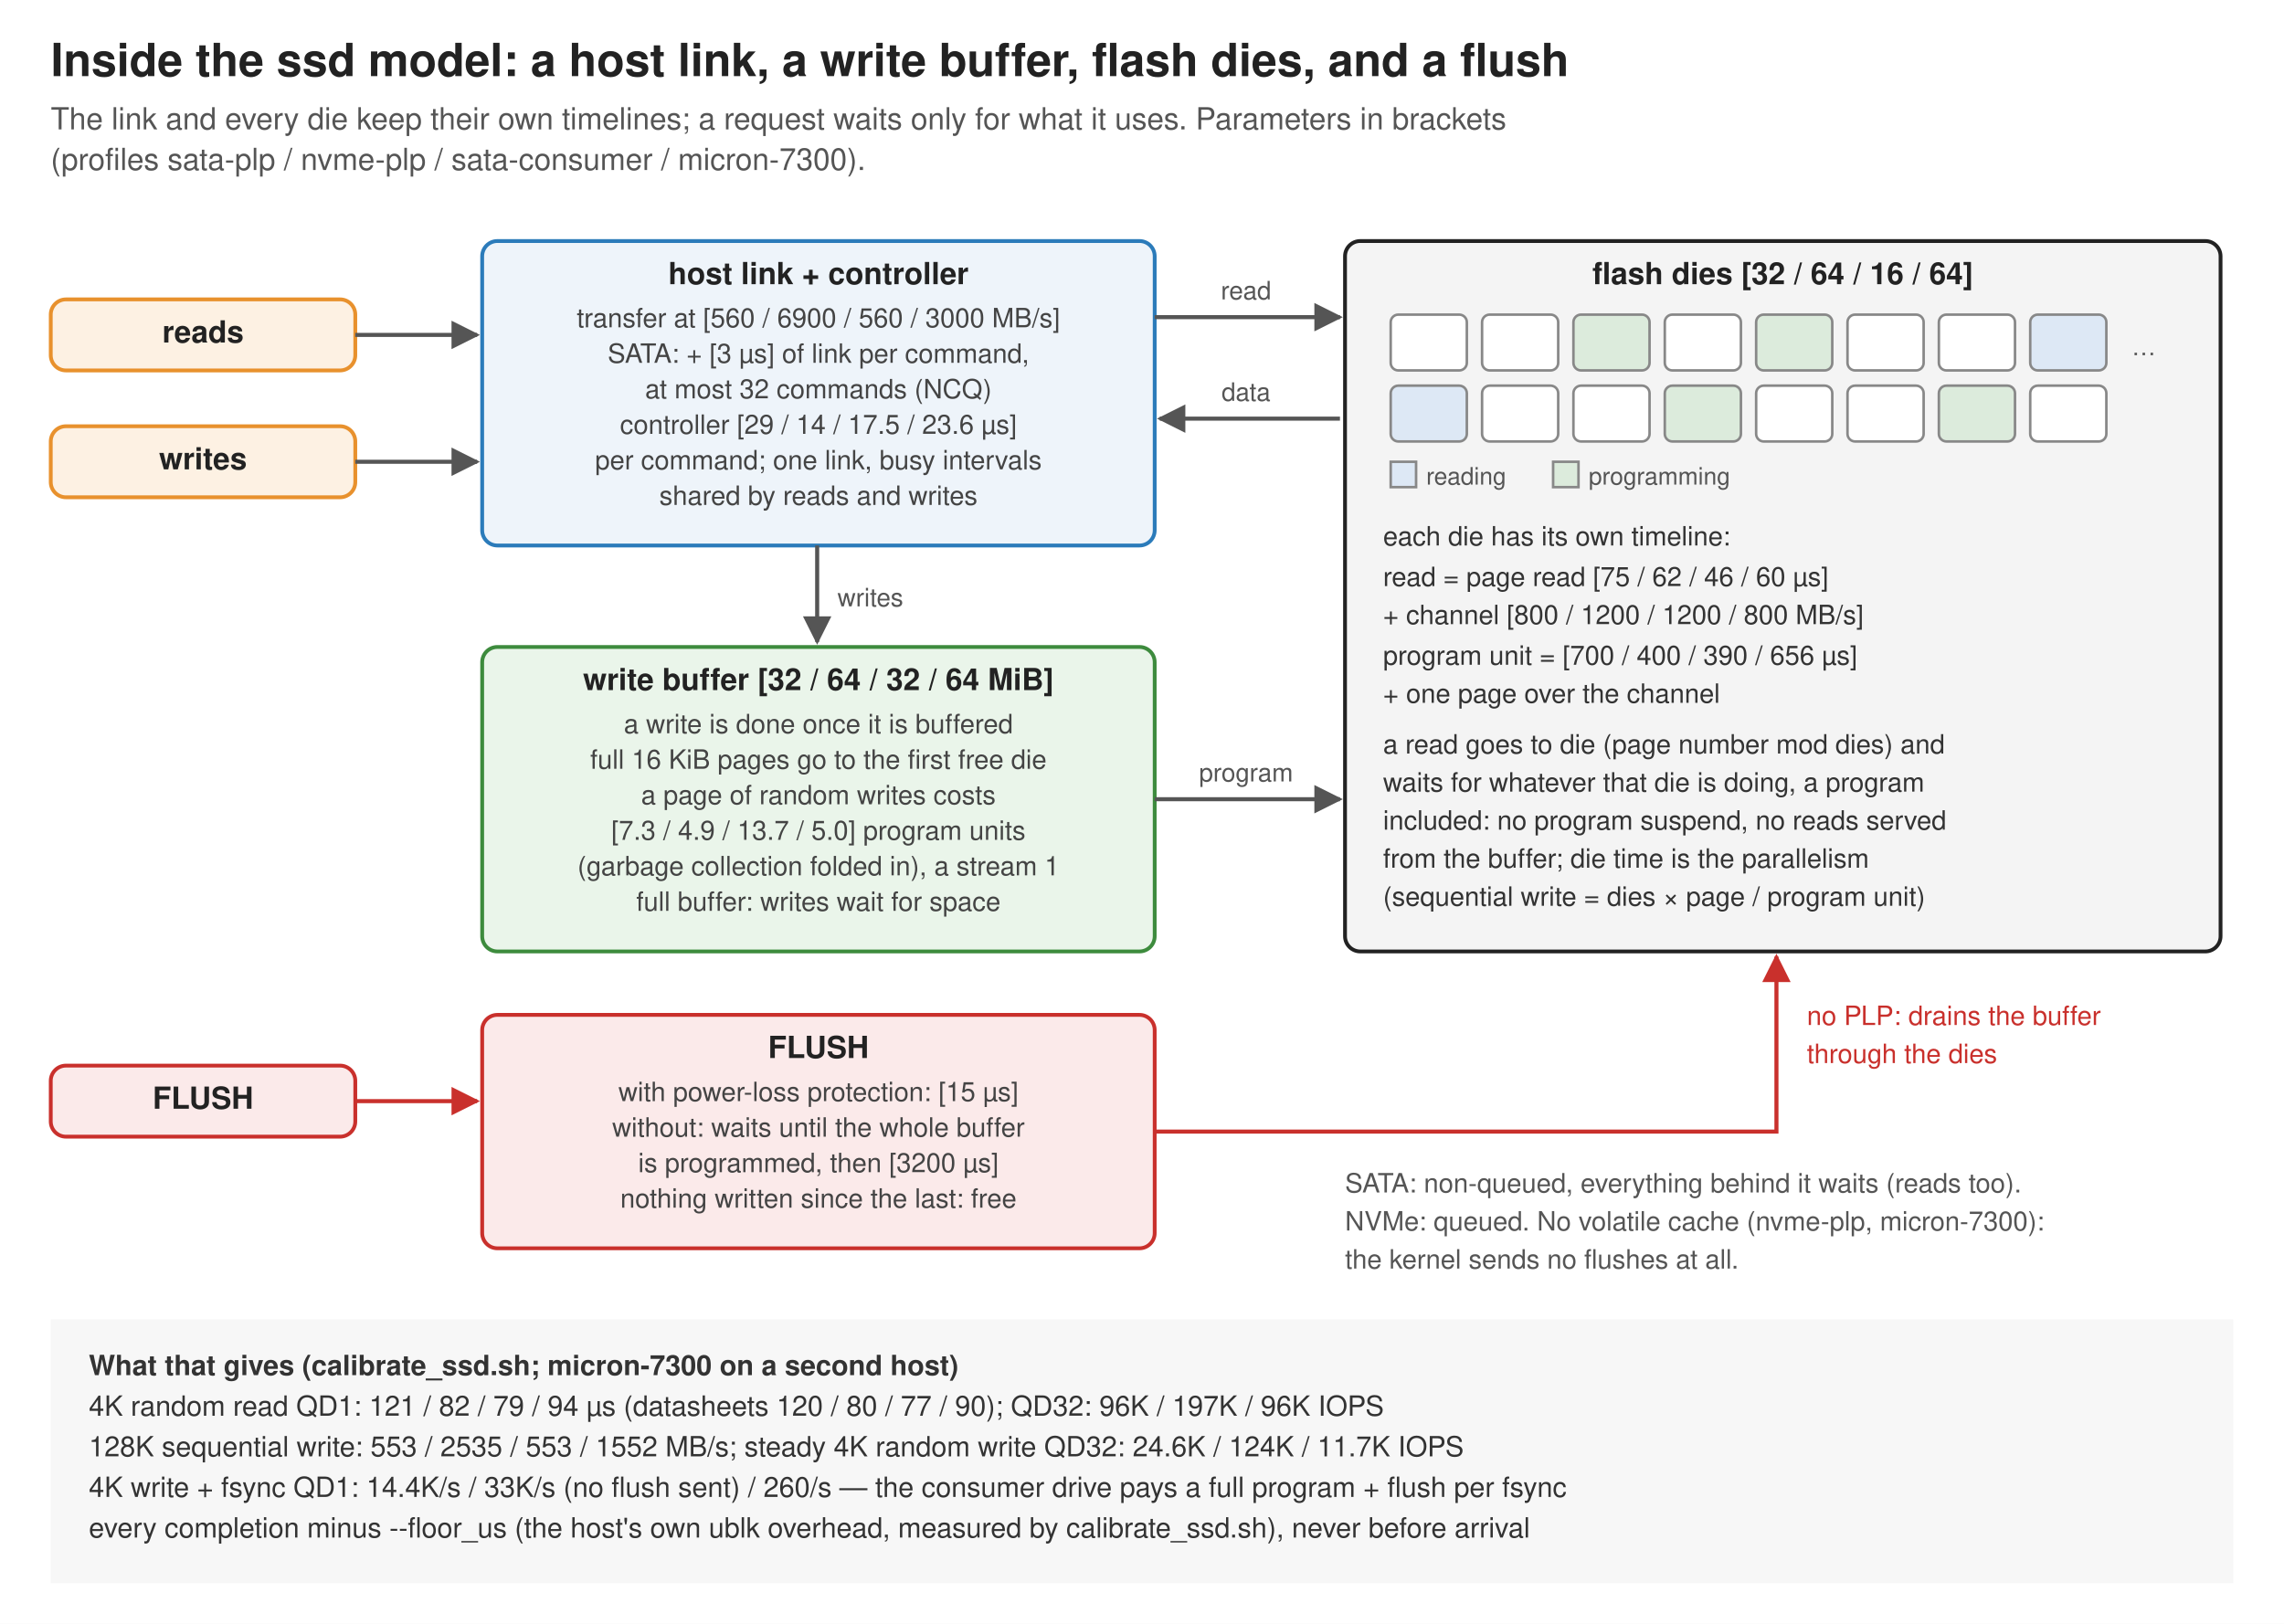
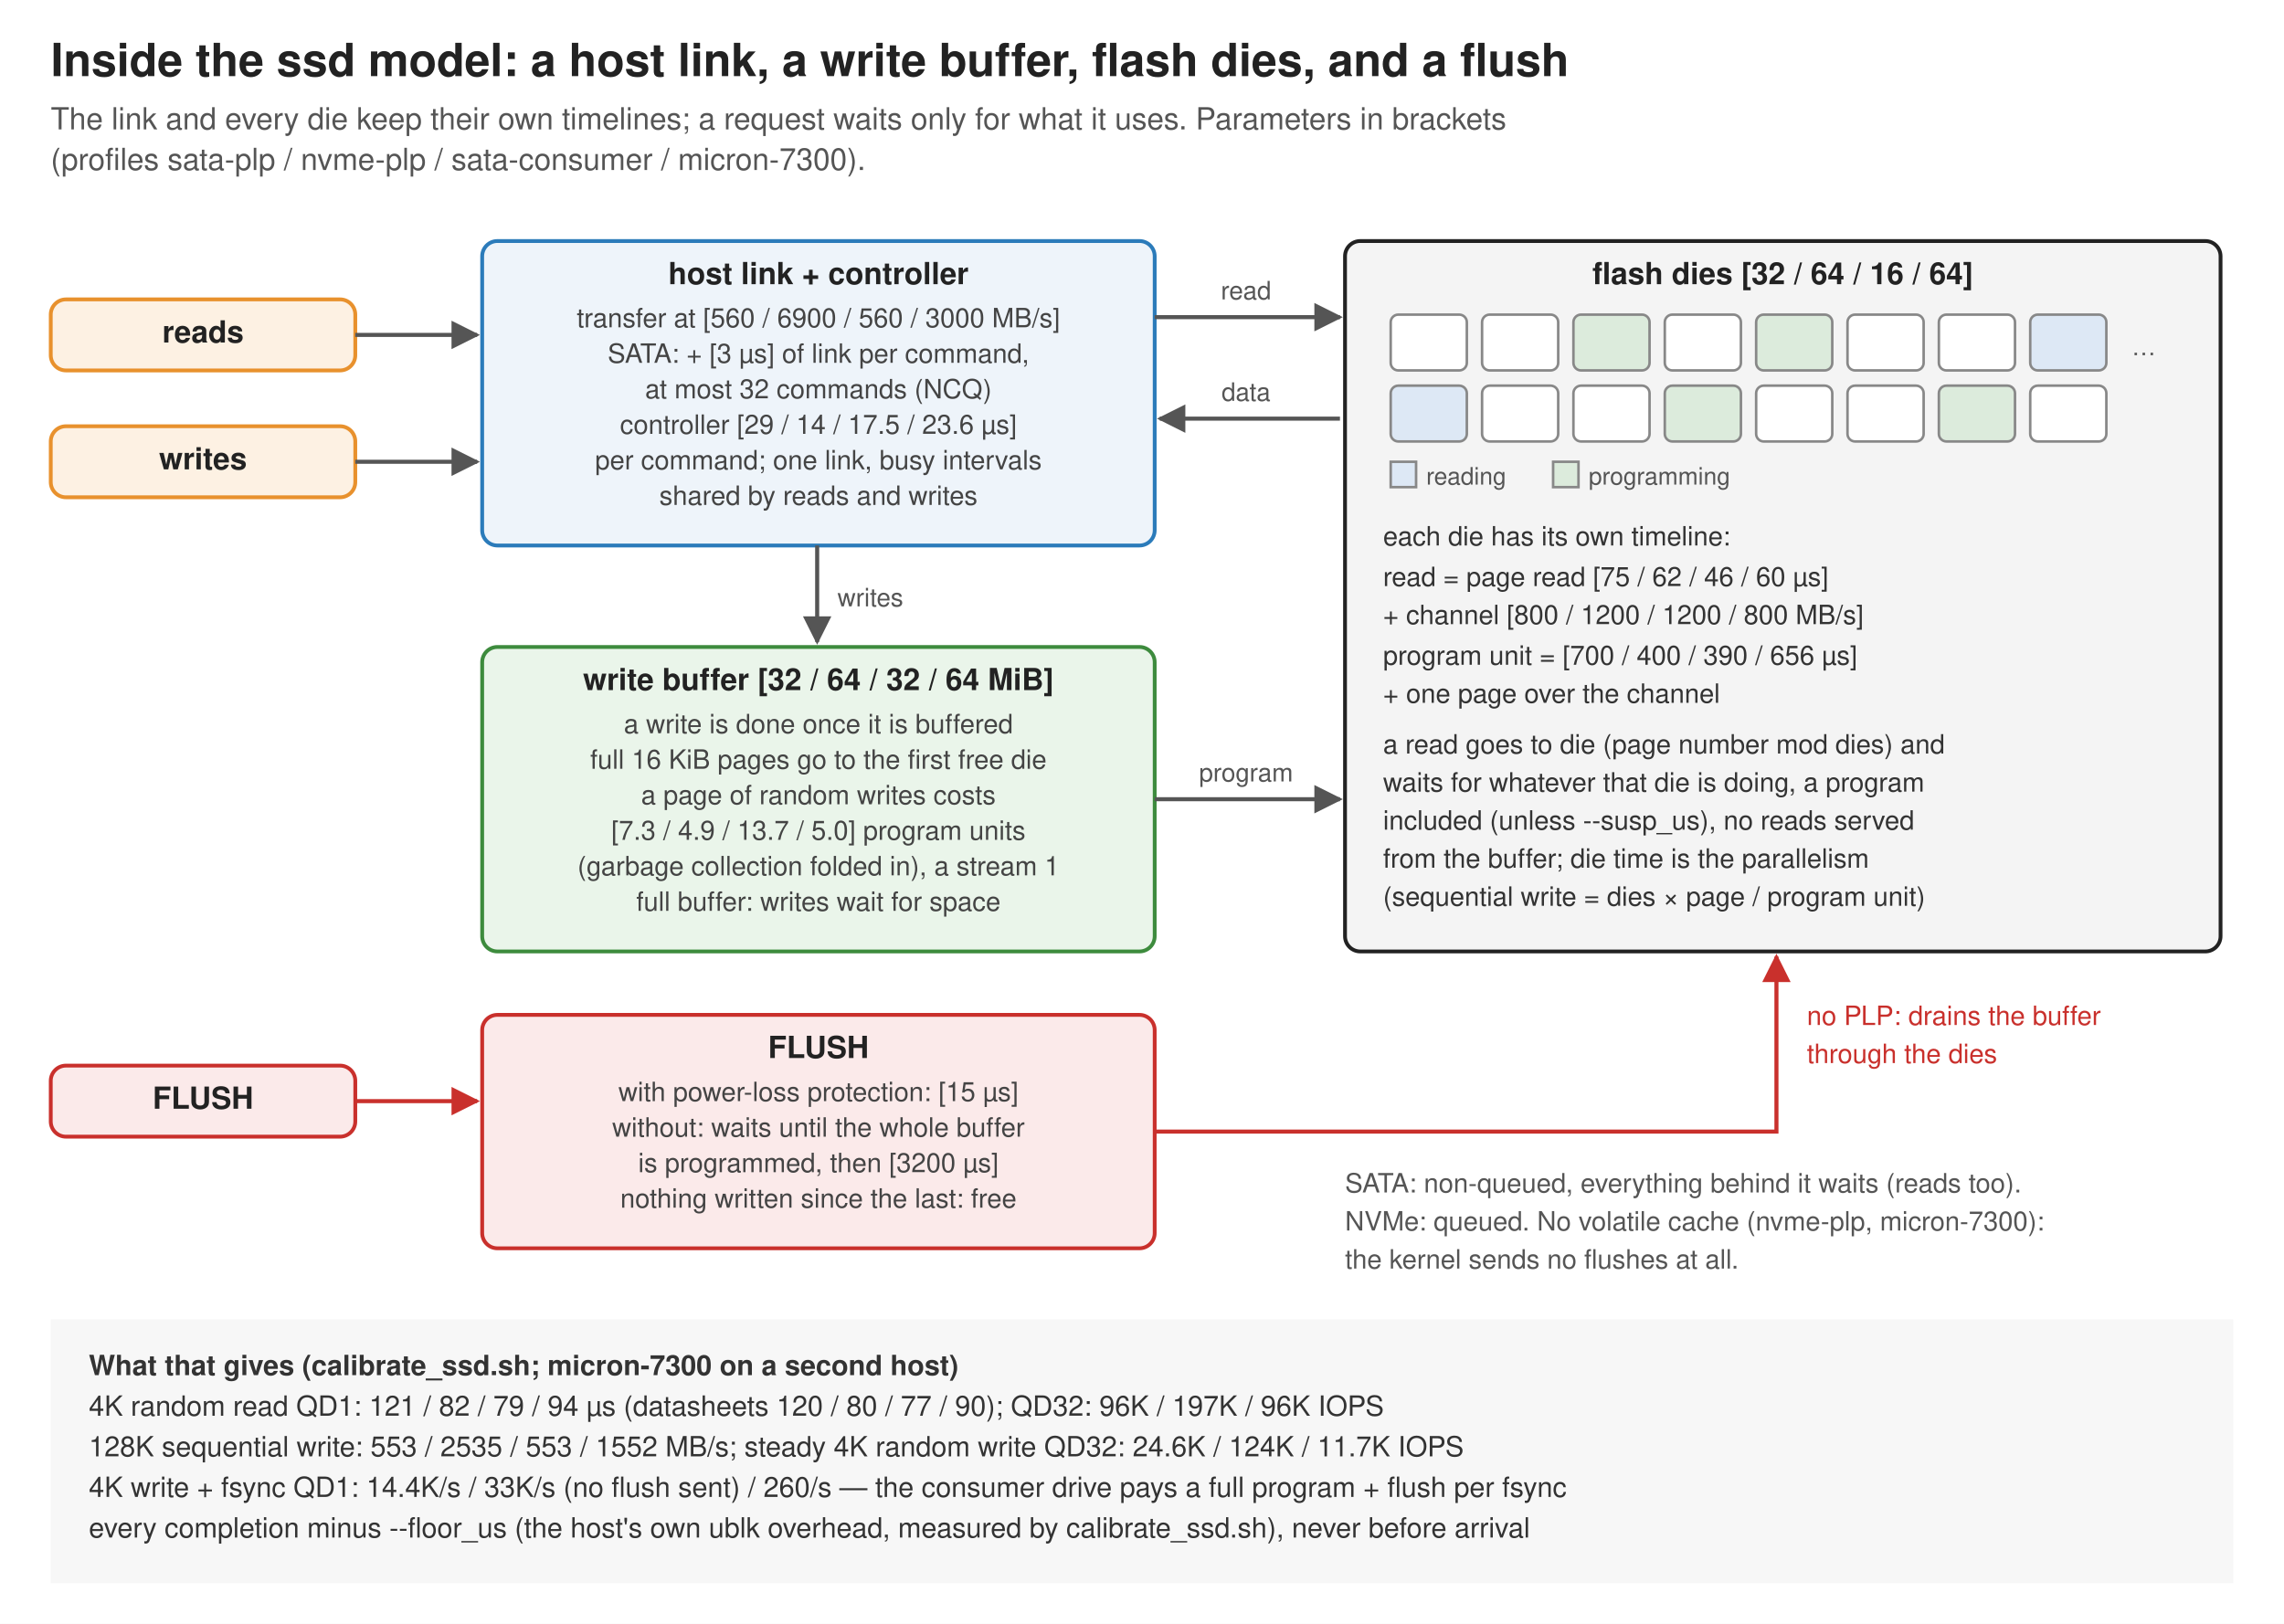
<svg xmlns="http://www.w3.org/2000/svg" width="900" height="640" viewBox="0 0 900 640" font-family="Helvetica, Arial, sans-serif">
  <rect width="900" height="640" fill="#ffffff" />
  <defs>
    <marker id="ar" viewBox="0 0 10 10" refX="9" refY="5" markerWidth="7" markerHeight="7" orient="auto-start-reverse">
      <path d="M0,0 L10,5 L0,10 z" fill="#555" />
    </marker>
    <marker id="arr" viewBox="0 0 10 10" refX="9" refY="5" markerWidth="7" markerHeight="7" orient="auto-start-reverse">
      <path d="M0,0 L10,5 L0,10 z" fill="#c9302c" />
    </marker>
  </defs>
  <text x="20" y="30" font-size="18" fill="#222" font-weight="bold">Inside the ssd model: a host link, a write buffer, flash dies, and a flush</text>
  <text x="20" y="51" font-size="12" fill="#555">The link and every die keep their own timelines; a request waits only for what it uses. Parameters in brackets</text>
  <text x="20" y="67" font-size="12" fill="#555">(profiles sata-plp / nvme-plp / sata-consumer / micron-7300).</text>
  <rect x="20" y="118" width="120" height="28" rx="6" fill="#fdf1e3" stroke="#e8912d" stroke-width="1.5" />
  <text x="80" y="135" font-size="12" fill="#222" text-anchor="middle" font-weight="bold">reads</text>
  <rect x="20" y="168" width="120" height="28" rx="6" fill="#fdf1e3" stroke="#e8912d" stroke-width="1.5" />
  <text x="80" y="185" font-size="12" fill="#222" text-anchor="middle" font-weight="bold">writes</text>
  <rect x="20" y="420" width="120" height="28" rx="6" fill="#fbeaea" stroke="#c9302c" stroke-width="1.5" />
  <text x="80" y="437" font-size="12" fill="#222" text-anchor="middle" font-weight="bold">FLUSH</text>
  <rect x="190" y="95" width="265" height="120" rx="6" fill="#eef4fa" stroke="#2b7bba" stroke-width="1.5" />
  <text x="322.5" y="112" font-size="12" fill="#222" text-anchor="middle" font-weight="bold">host link + controller</text>
  <text x="322.5" y="129" font-size="10.5" fill="#444" text-anchor="middle">transfer at [560 / 6900 / 560 / 3000 MB/s]</text>
  <text x="322.5" y="143" font-size="10.5" fill="#444" text-anchor="middle">SATA: + [3 µs] of link per command,</text>
  <text x="322.5" y="157" font-size="10.5" fill="#444" text-anchor="middle">at most 32 commands (NCQ)</text>
  <text x="322.5" y="171" font-size="10.5" fill="#444" text-anchor="middle">controller [29 / 14 / 17.5 / 23.6 µs]</text>
  <text x="322.5" y="185" font-size="10.5" fill="#444" text-anchor="middle">per command; one link, busy intervals</text>
  <text x="322.5" y="199" font-size="10.5" fill="#444" text-anchor="middle">shared by reads and writes</text>
  <polyline points="140,132 188,132" fill="none" stroke="#555" stroke-width="1.6" marker-end="url(#ar)" />
  <polyline points="140,182 188,182" fill="none" stroke="#555" stroke-width="1.6" marker-end="url(#ar)" />
  <rect x="190" y="255" width="265" height="120" rx="6" fill="#eaf5ea" stroke="#3d8b3d" stroke-width="1.5" />
  <text x="322.5" y="272" font-size="12" fill="#222" text-anchor="middle" font-weight="bold">write buffer [32 / 64 / 32 / 64 MiB]</text>
  <text x="322.5" y="289" font-size="10.5" fill="#444" text-anchor="middle">a write is done once it is buffered</text>
  <text x="322.5" y="303" font-size="10.5" fill="#444" text-anchor="middle">full 16 KiB pages go to the first free die</text>
  <text x="322.5" y="317" font-size="10.5" fill="#444" text-anchor="middle">a page of random writes costs</text>
  <text x="322.5" y="331" font-size="10.5" fill="#444" text-anchor="middle">[7.3 / 4.9 / 13.7 / 5.0] program units</text>
  <text x="322.5" y="345" font-size="10.5" fill="#444" text-anchor="middle">(garbage collection folded in), a stream 1</text>
  <text x="322.5" y="359" font-size="10.5" fill="#444" text-anchor="middle">full buffer: writes wait for space</text>
  <polyline points="322,215 322,253" fill="none" stroke="#555" stroke-width="1.6" marker-end="url(#ar)" />
  <text x="330" y="239" font-size="10" fill="#555">writes</text>
  <rect x="530" y="95" width="345" height="280" rx="6" fill="#f4f4f4" stroke="#222" stroke-width="1.5" />
  <text x="702.5" y="112" font-size="12" fill="#222" text-anchor="middle" font-weight="bold">flash dies [32 / 64 / 16 / 64]</text>
  <g fill="#ffffff" stroke="#888" stroke-width="1">
    <rect x="548" y="124" width="30" height="22" rx="3" />
    <rect x="584" y="124" width="30" height="22" rx="3" />
    <rect x="620" y="124" width="30" height="22" rx="3" fill="#dcebdc" />
    <rect x="656" y="124" width="30" height="22" rx="3" />
    <rect x="692" y="124" width="30" height="22" rx="3" fill="#dcebdc" />
    <rect x="728" y="124" width="30" height="22" rx="3" />
    <rect x="764" y="124" width="30" height="22" rx="3" />
    <rect x="800" y="124" width="30" height="22" rx="3" fill="#dde8f5" />
    <rect x="548" y="152" width="30" height="22" rx="3" fill="#dde8f5" />
    <rect x="584" y="152" width="30" height="22" rx="3" />
    <rect x="620" y="152" width="30" height="22" rx="3" />
    <rect x="656" y="152" width="30" height="22" rx="3" fill="#dcebdc" />
    <rect x="692" y="152" width="30" height="22" rx="3" />
    <rect x="728" y="152" width="30" height="22" rx="3" />
    <rect x="764" y="152" width="30" height="22" rx="3" fill="#dcebdc" />
    <rect x="800" y="152" width="30" height="22" rx="3" />
  </g>
  <text x="840" y="140" font-size="9.5" fill="#555">…</text>
  <rect x="548" y="182" width="10" height="10" fill="#dde8f5" stroke="#888" />
  <text x="562" y="191" font-size="9.5" fill="#555">reading</text>
  <rect x="612" y="182" width="10" height="10" fill="#dcebdc" stroke="#888" />
  <text x="626" y="191" font-size="9.5" fill="#555">programming</text>
  <text x="545" y="215" font-size="10.5" fill="#333">each die has its own timeline:</text>
  <text x="545" y="231" font-size="10.5" fill="#333">  read = page read [75 / 62 / 46 / 60 µs]</text>
  <text x="545" y="246" font-size="10.5" fill="#333">         + channel [800 / 1200 / 1200 / 800 MB/s]</text>
  <text x="545" y="262" font-size="10.5" fill="#333">  program unit = [700 / 400 / 390 / 656 µs]</text>
  <text x="545" y="277" font-size="10.5" fill="#333">         + one page over the channel</text>
  <text x="545" y="297" font-size="10.5" fill="#333">a read goes to die (page number mod dies) and</text>
  <text x="545" y="312" font-size="10.5" fill="#333">waits for whatever that die is doing, a program</text>
-   <text x="545" y="327" font-size="10.5" fill="#333">included: no program suspend, no reads served</text>
+   <text x="545" y="327" font-size="10.5" fill="#333">included (unless --susp_us), no reads served</text>
  <text x="545" y="342" font-size="10.5" fill="#333">from the buffer; die time is the parallelism</text>
  <text x="545" y="357" font-size="10.5" fill="#333">(sequential write = dies × page / program unit)</text>
  <polyline points="455,125 528,125" fill="none" stroke="#555" stroke-width="1.6" marker-end="url(#ar)" />
  <text x="491" y="118" font-size="10" fill="#555" text-anchor="middle">read</text>
  <polyline points="528,165 457,165" fill="none" stroke="#555" stroke-width="1.6" marker-end="url(#ar)" />
  <text x="491" y="158" font-size="10" fill="#555" text-anchor="middle">data</text>
  <polyline points="455,315 528,315" fill="none" stroke="#555" stroke-width="1.6" marker-end="url(#ar)" />
  <text x="491" y="308" font-size="10" fill="#555" text-anchor="middle">program</text>
  <rect x="190" y="400" width="265" height="92" rx="6" fill="#fbeaea" stroke="#c9302c" stroke-width="1.5" />
  <text x="322.5" y="417" font-size="12" fill="#222" text-anchor="middle" font-weight="bold">FLUSH</text>
  <text x="322.5" y="434" font-size="10.5" fill="#444" text-anchor="middle">with power-loss protection: [15 µs]</text>
  <text x="322.5" y="448" font-size="10.5" fill="#444" text-anchor="middle">without: waits until the whole buffer</text>
  <text x="322.5" y="462" font-size="10.5" fill="#444" text-anchor="middle">is programmed, then [3200 µs]</text>
  <text x="322.5" y="476" font-size="10.5" fill="#444" text-anchor="middle">nothing written since the last: free</text>
  <polyline points="140,434 188,434" fill="none" stroke="#c9302c" stroke-width="1.6" marker-end="url(#arr)" />
  <polyline points="455,446 700,446 700,377" fill="none" stroke="#c9302c" stroke-width="1.6" marker-end="url(#arr)" />
  <text x="712" y="404" font-size="10.5" fill="#c9302c">no PLP: drains the buffer</text>
  <text x="712" y="419" font-size="10.5" fill="#c9302c">through the dies</text>
  <text x="530" y="470" font-size="10.5" fill="#555">SATA: non-queued, everything behind it waits (reads too).</text>
  <text x="530" y="485" font-size="10.5" fill="#555">NVMe: queued. No volatile cache (nvme-plp, micron-7300):</text>
  <text x="530" y="500" font-size="10.5" fill="#555">the kernel sends no flushes at all.</text>
  <rect x="20" y="520" width="860" height="104" fill="#f7f7f7" />
  <text x="35" y="542" font-size="11" fill="#333" font-weight="bold">What that gives (calibrate_ssd.sh; micron-7300 on a second host)</text>
  <text x="35" y="558" font-size="11" fill="#333">4K random read QD1: 121 / 82 / 79 / 94 µs (datasheets 120 / 80 / 77 / 90); QD32: 96K / 197K / 96K IOPS</text>
  <text x="35" y="574" font-size="11" fill="#333">128K sequential write: 553 / 2535 / 553 / 1552 MB/s; steady 4K random write QD32: 24.6K / 124K / 11.7K IOPS</text>
  <text x="35" y="590" font-size="11" fill="#333">4K write + fsync QD1: 14.4K/s / 33K/s (no flush sent) / 260/s — the consumer drive pays a full program + flush per fsync</text>
  <text x="35" y="606" font-size="11" fill="#333">every completion minus --floor_us (the host's own ublk overhead, measured by calibrate_ssd.sh), never before arrival</text>
</svg>
